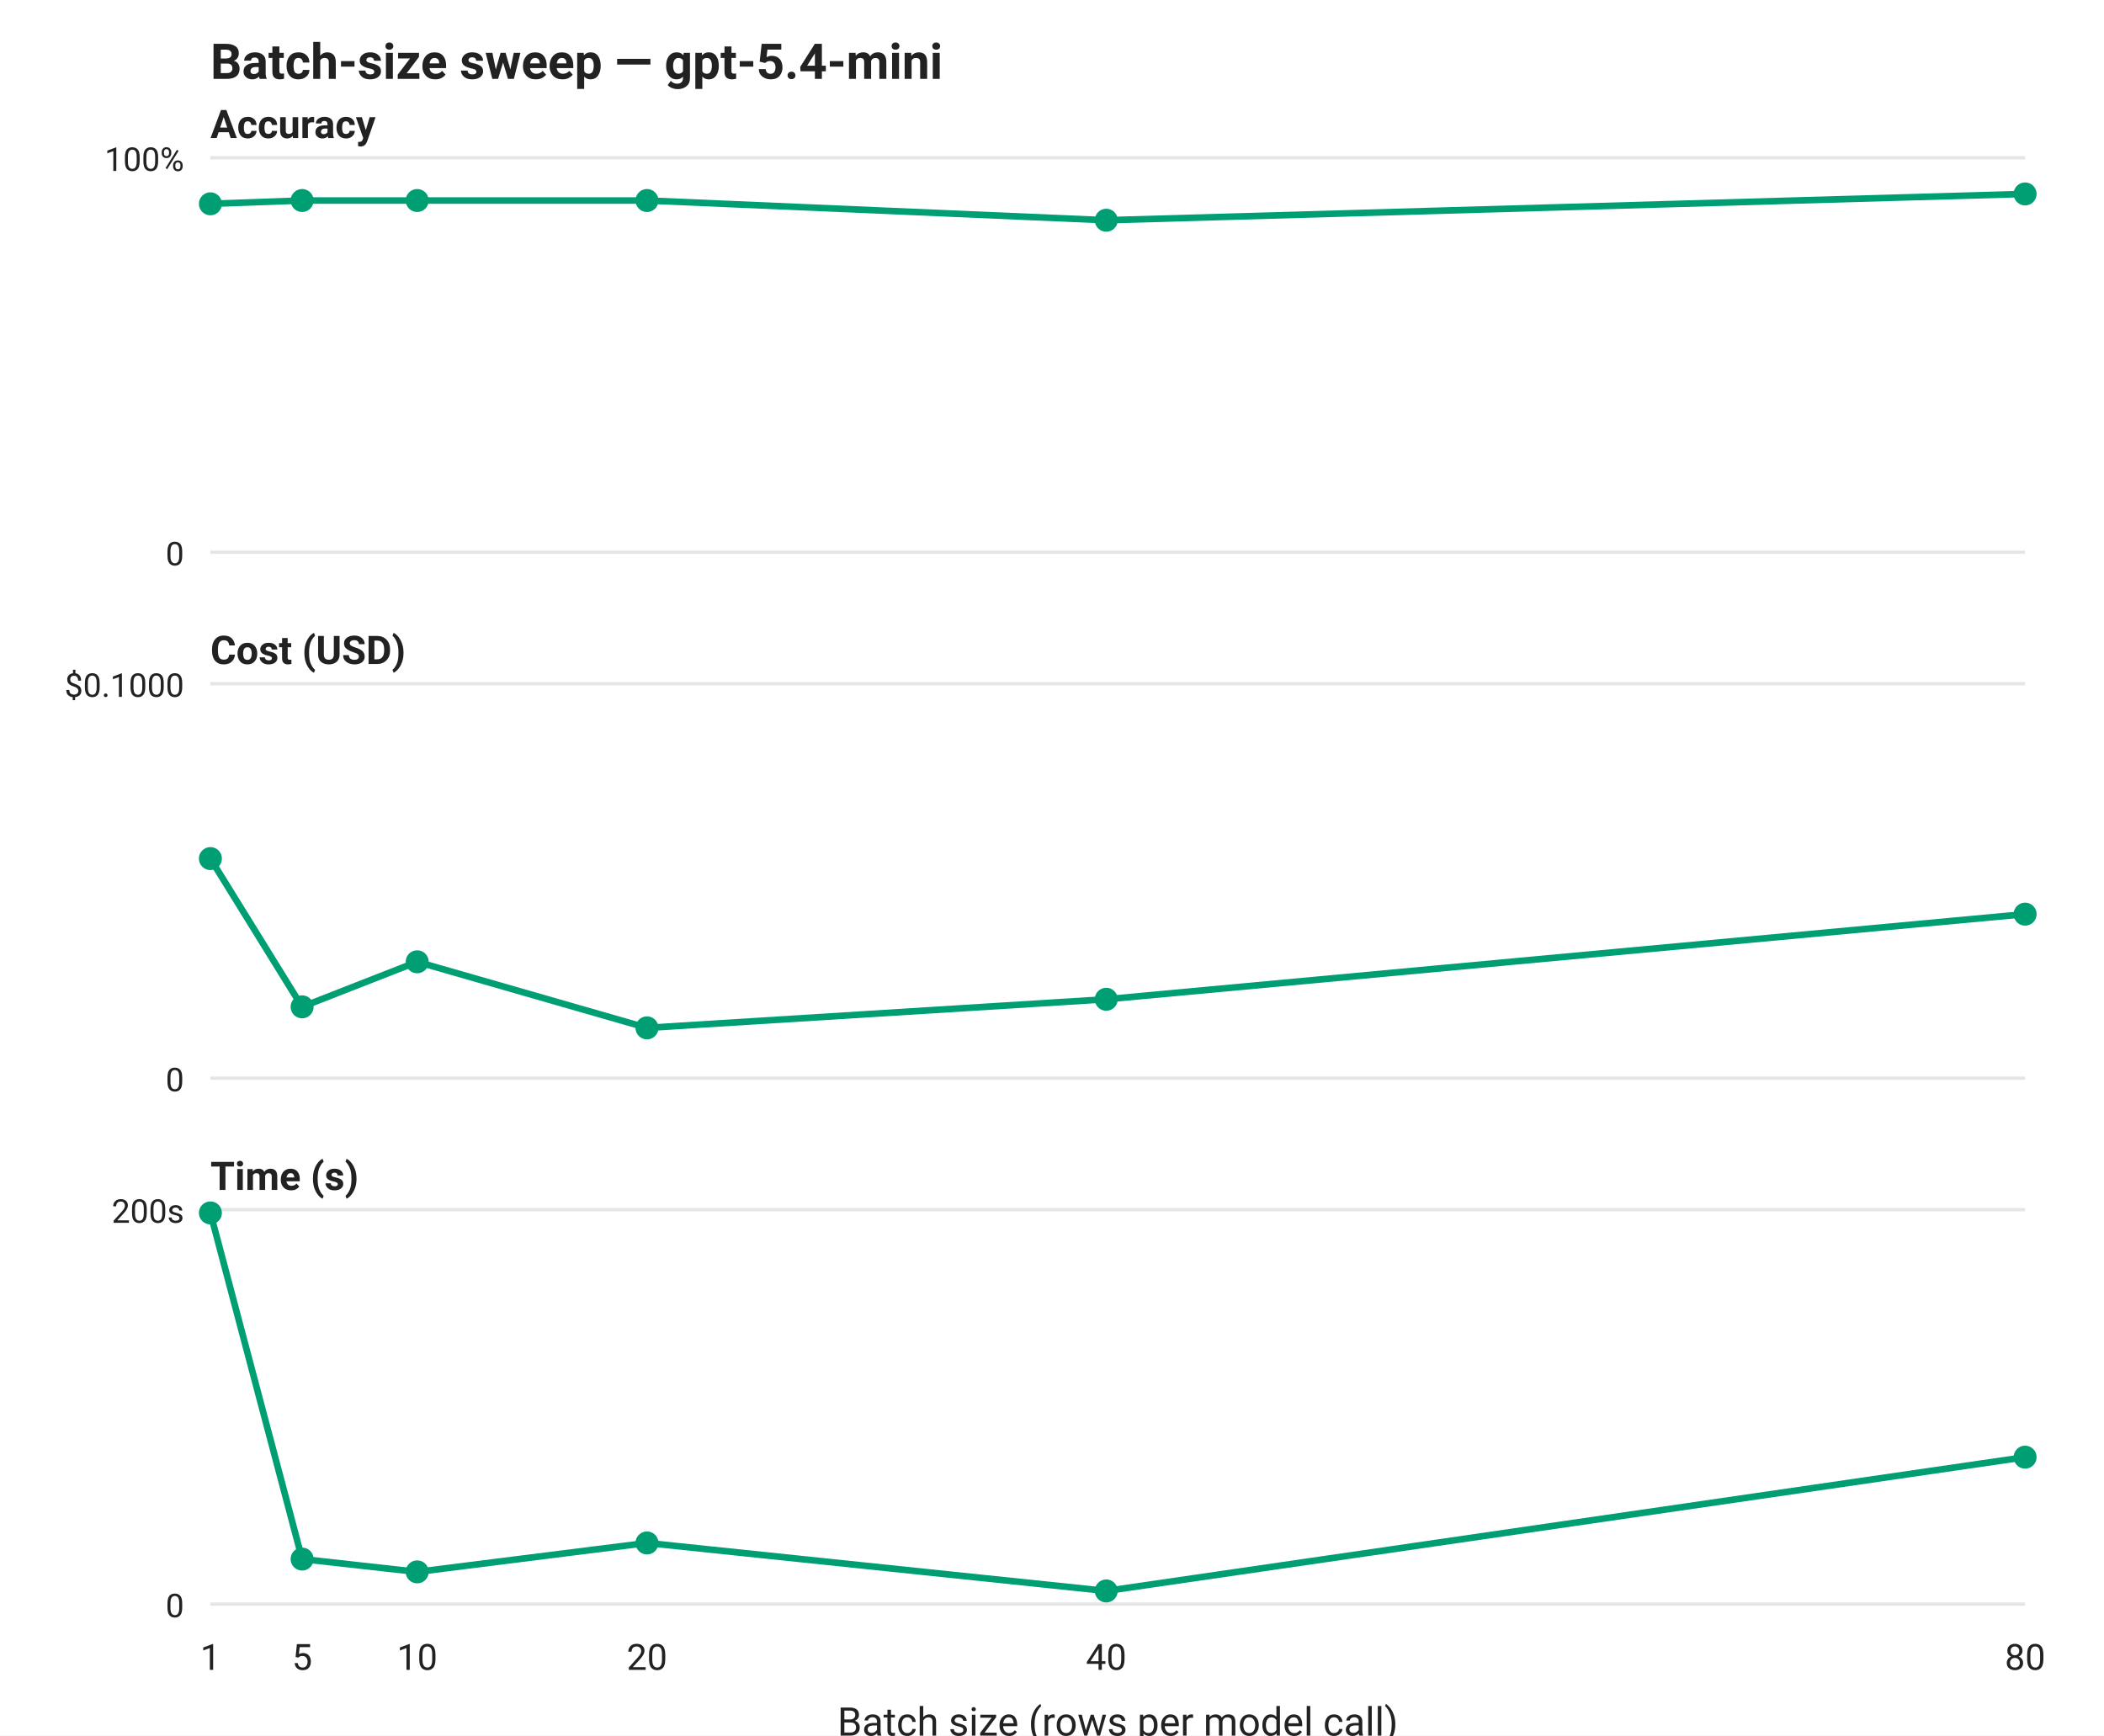
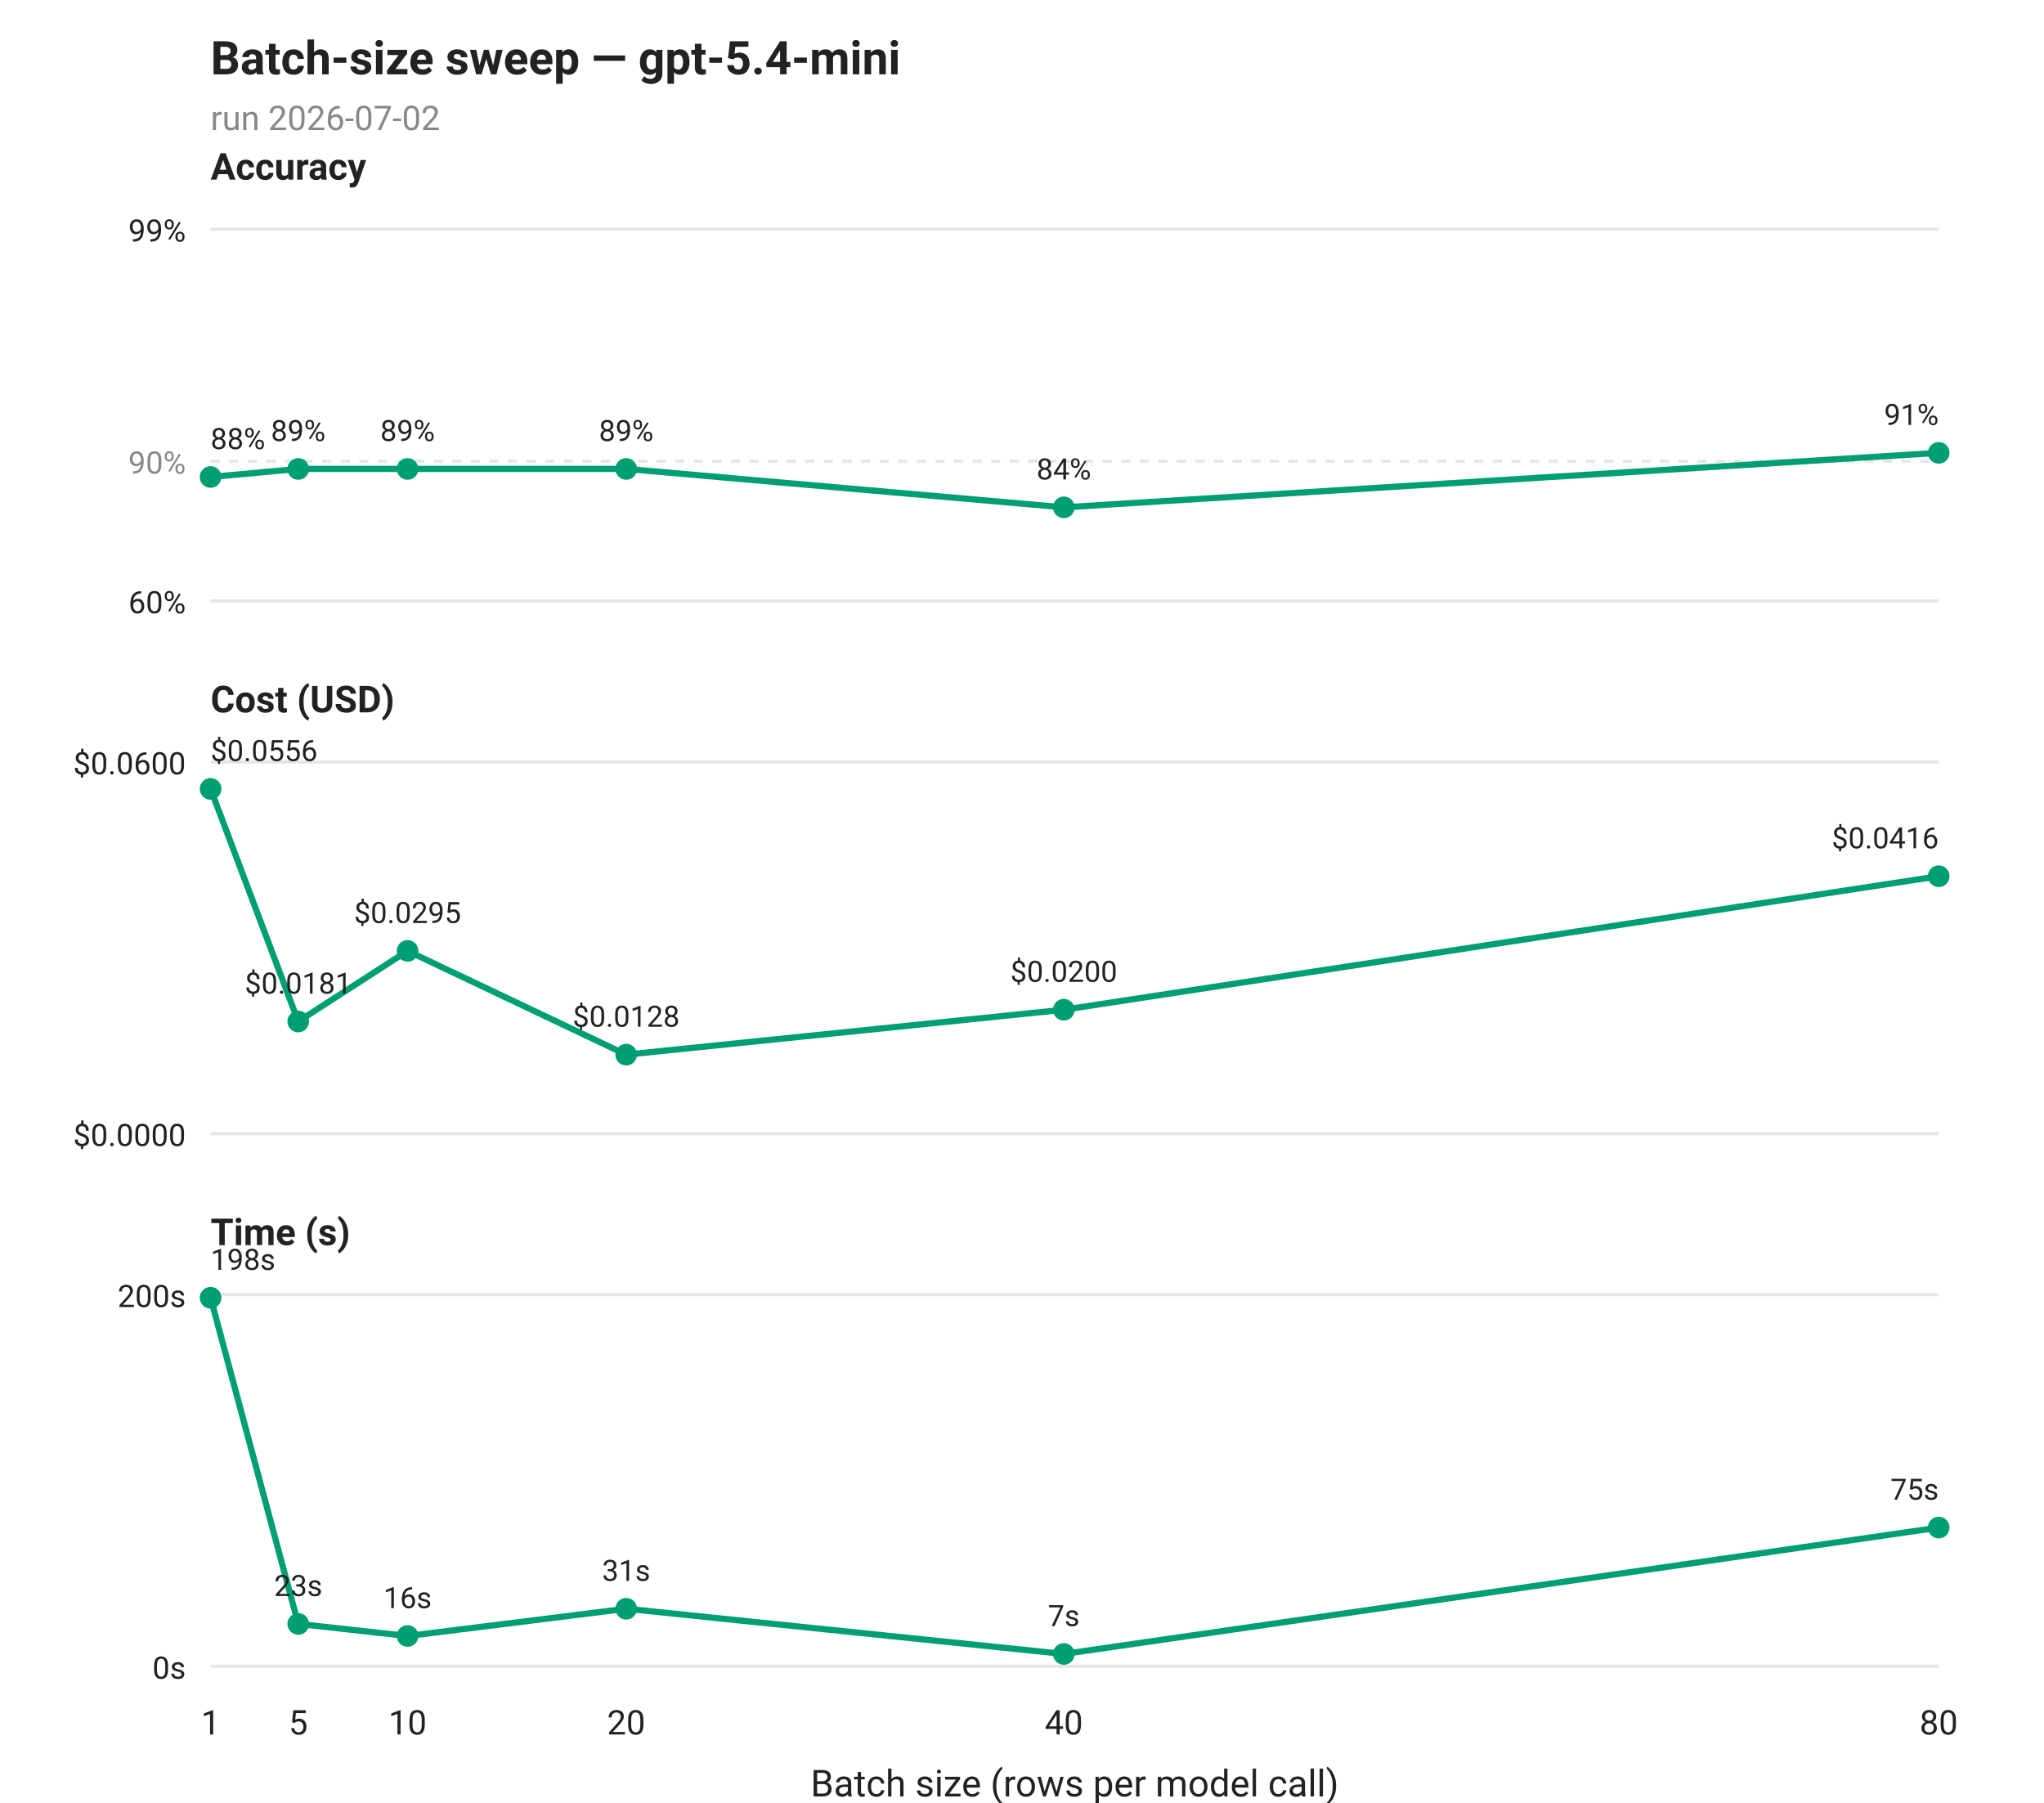
- <svg xmlns="http://www.w3.org/2000/svg" width="640" height="528" viewBox="0 0 640 528" font-family="system-ui, -apple-system, Segoe UI, Roboto, sans-serif">
-   <rect width="640" height="528" fill="#ffffff" />
-   <text x="64" y="24" font-size="15" font-weight="600" fill="#222222">Batch-size sweep — gpt-5.4-mini</text>
-   <text x="64" y="42" font-size="12" font-weight="600" fill="#222222">Accuracy</text>
-   <line x1="64" y1="48" x2="616" y2="48" stroke="#e5e5e5" />
-   <line x1="64" y1="168" x2="616" y2="168" stroke="#e5e5e5" />
-   <text x="56" y="52" font-size="10" text-anchor="end" fill="#222222">100%</text>
-   <text x="56" y="172" font-size="10" text-anchor="end" fill="#222222">0</text>
-   <polyline points="64.0,62.0 91.9,61.0 126.9,61.0 196.8,61.0 336.5,67.0 616.0,59.0" fill="none" stroke="#009E73" stroke-width="2" />
-   <circle cx="64.0" cy="62.0" r="3.5" fill="#009E73" />
-   <circle cx="91.9" cy="61.0" r="3.5" fill="#009E73" />
-   <circle cx="126.9" cy="61.0" r="3.5" fill="#009E73" />
-   <circle cx="196.8" cy="61.0" r="3.5" fill="#009E73" />
-   <circle cx="336.5" cy="67.0" r="3.5" fill="#009E73" />
-   <circle cx="616.0" cy="59.0" r="3.5" fill="#009E73" />
-   <text x="64" y="202" font-size="12" font-weight="600" fill="#222222">Cost (USD)</text>
-   <line x1="64" y1="208" x2="616" y2="208" stroke="#e5e5e5" />
-   <line x1="64" y1="328" x2="616" y2="328" stroke="#e5e5e5" />
-   <text x="56" y="212" font-size="10" text-anchor="end" fill="#222222">$0.1000</text>
-   <text x="56" y="332" font-size="10" text-anchor="end" fill="#222222">0</text>
-   <polyline points="64.0,261.2 91.9,306.3 126.9,292.6 196.8,312.7 336.5,304.0 616.0,278.1" fill="none" stroke="#009E73" stroke-width="2" />
-   <circle cx="64.0" cy="261.2" r="3.5" fill="#009E73" />
-   <circle cx="91.9" cy="306.3" r="3.5" fill="#009E73" />
-   <circle cx="126.9" cy="292.6" r="3.5" fill="#009E73" />
-   <circle cx="196.8" cy="312.7" r="3.5" fill="#009E73" />
-   <circle cx="336.5" cy="304.0" r="3.5" fill="#009E73" />
-   <circle cx="616.0" cy="278.1" r="3.5" fill="#009E73" />
-   <text x="64" y="362" font-size="12" font-weight="600" fill="#222222">Time (s)</text>
-   <line x1="64" y1="368" x2="616" y2="368" stroke="#e5e5e5" />
-   <line x1="64" y1="488" x2="616" y2="488" stroke="#e5e5e5" />
-   <text x="56" y="372" font-size="10" text-anchor="end" fill="#222222">200s</text>
-   <text x="56" y="492" font-size="10" text-anchor="end" fill="#222222">0</text>
-   <polyline points="64.0,369.0 91.9,474.3 126.9,478.2 196.8,469.4 336.5,484.0 616.0,443.3" fill="none" stroke="#009E73" stroke-width="2" />
-   <circle cx="64.0" cy="369.0" r="3.5" fill="#009E73" />
-   <circle cx="91.9" cy="474.3" r="3.5" fill="#009E73" />
-   <circle cx="126.9" cy="478.2" r="3.5" fill="#009E73" />
-   <circle cx="196.8" cy="469.4" r="3.5" fill="#009E73" />
-   <circle cx="336.5" cy="484.0" r="3.5" fill="#009E73" />
-   <circle cx="616.0" cy="443.3" r="3.5" fill="#009E73" />
-   <text x="64.0" y="508" font-size="11" text-anchor="middle" fill="#222222">1</text>
-   <text x="91.9" y="508" font-size="11" text-anchor="middle" fill="#222222">5</text>
-   <text x="126.9" y="508" font-size="11" text-anchor="middle" fill="#222222">10</text>
-   <text x="196.8" y="508" font-size="11" text-anchor="middle" fill="#222222">20</text>
-   <text x="336.5" y="508" font-size="11" text-anchor="middle" fill="#222222">40</text>
-   <text x="616.0" y="508" font-size="11" text-anchor="middle" fill="#222222">80</text>
-   <text x="340" y="528" font-size="12" text-anchor="middle" fill="#222222">Batch size (rows per model call)</text>
+ <svg xmlns="http://www.w3.org/2000/svg" width="660" height="582" viewBox="0 0 660 582" font-family="system-ui, -apple-system, Segoe UI, Roboto, sans-serif">
+   <rect width="660" height="582" fill="#ffffff" />
+   <text x="68" y="24" font-size="15" font-weight="600" fill="#222222">Batch-size sweep — gpt-5.4-mini</text>
+   <text x="68" y="42" font-size="11" fill="#888888">run 2026-07-02</text>
+   <text x="68" y="58" font-size="12" font-weight="600" fill="#222222">Accuracy</text>
+   <line x1="68" y1="74" x2="626" y2="74" stroke="#e5e5e5" />
+   <line x1="68" y1="194" x2="626" y2="194" stroke="#e5e5e5" />
+   <text x="60" y="78" font-size="10" text-anchor="end" fill="#222222">99%</text>
+   <text x="60" y="198" font-size="10" text-anchor="end" fill="#222222">60%</text>
+   <line x1="68" y1="148.9" x2="626" y2="148.9" stroke="#e5e5e5" stroke-dasharray="3 3" />
+   <text x="60" y="152.9" font-size="10" text-anchor="end" fill="#888888">90%</text>
+   <polyline points="68.0,154.0 96.3,151.4 131.6,151.4 202.2,151.4 343.5,163.8 626.0,146.2" fill="none" stroke="#009E73" stroke-width="2" />
+   <circle cx="68.0" cy="154.0" r="3.5" fill="#009E73" />
+   <text x="68.0" y="145.0" font-size="9.5" text-anchor="start" fill="#222222">88%</text>
+   <circle cx="96.3" cy="151.4" r="3.5" fill="#009E73" />
+   <text x="96.3" y="142.4" font-size="9.5" text-anchor="middle" fill="#222222">89%</text>
+   <circle cx="131.6" cy="151.4" r="3.5" fill="#009E73" />
+   <text x="131.6" y="142.4" font-size="9.5" text-anchor="middle" fill="#222222">89%</text>
+   <circle cx="202.2" cy="151.4" r="3.5" fill="#009E73" />
+   <text x="202.2" y="142.4" font-size="9.5" text-anchor="middle" fill="#222222">89%</text>
+   <circle cx="343.5" cy="163.8" r="3.5" fill="#009E73" />
+   <text x="343.5" y="154.8" font-size="9.5" text-anchor="middle" fill="#222222">84%</text>
+   <circle cx="626.0" cy="146.2" r="3.5" fill="#009E73" />
+   <text x="626.0" y="137.2" font-size="9.5" text-anchor="end" fill="#222222">91%</text>
+   <text x="68" y="230" font-size="12" font-weight="600" fill="#222222">Cost (USD)</text>
+   <line x1="68" y1="246" x2="626" y2="246" stroke="#e5e5e5" />
+   <line x1="68" y1="366" x2="626" y2="366" stroke="#e5e5e5" />
+   <text x="60" y="250" font-size="10" text-anchor="end" fill="#222222">$0.0600</text>
+   <text x="60" y="370" font-size="10" text-anchor="end" fill="#222222">$0.0000</text>
+   <polyline points="68.0,254.7 96.3,329.8 131.6,307.0 202.2,340.5 343.5,326.0 626.0,282.9" fill="none" stroke="#009E73" stroke-width="2" />
+   <circle cx="68.0" cy="254.7" r="3.5" fill="#009E73" />
+   <text x="68.0" y="245.7" font-size="9.5" text-anchor="start" fill="#222222">$0.0556</text>
+   <circle cx="96.3" cy="329.8" r="3.5" fill="#009E73" />
+   <text x="96.3" y="320.8" font-size="9.5" text-anchor="middle" fill="#222222">$0.0181</text>
+   <circle cx="131.6" cy="307.0" r="3.5" fill="#009E73" />
+   <text x="131.6" y="298.0" font-size="9.5" text-anchor="middle" fill="#222222">$0.0295</text>
+   <circle cx="202.2" cy="340.5" r="3.5" fill="#009E73" />
+   <text x="202.2" y="331.5" font-size="9.5" text-anchor="middle" fill="#222222">$0.0128</text>
+   <circle cx="343.5" cy="326.0" r="3.5" fill="#009E73" />
+   <text x="343.5" y="317.0" font-size="9.5" text-anchor="middle" fill="#222222">$0.0200</text>
+   <circle cx="626.0" cy="282.9" r="3.5" fill="#009E73" />
+   <text x="626.0" y="273.9" font-size="9.5" text-anchor="end" fill="#222222">$0.0416</text>
+   <text x="68" y="402" font-size="12" font-weight="600" fill="#222222">Time (s)</text>
+   <line x1="68" y1="418" x2="626" y2="418" stroke="#e5e5e5" />
+   <line x1="68" y1="538" x2="626" y2="538" stroke="#e5e5e5" />
+   <text x="60" y="422" font-size="10" text-anchor="end" fill="#222222">200s</text>
+   <text x="60" y="542" font-size="10" text-anchor="end" fill="#222222">0s</text>
+   <polyline points="68.0,419.0 96.3,524.3 131.6,528.2 202.2,519.4 343.5,534.0 626.0,493.2" fill="none" stroke="#009E73" stroke-width="2" />
+   <circle cx="68.0" cy="419.0" r="3.5" fill="#009E73" />
+   <text x="68.0" y="410.0" font-size="9.5" text-anchor="start" fill="#222222">198s</text>
+   <circle cx="96.3" cy="524.3" r="3.5" fill="#009E73" />
+   <text x="96.3" y="515.3" font-size="9.5" text-anchor="middle" fill="#222222">23s</text>
+   <circle cx="131.6" cy="528.2" r="3.5" fill="#009E73" />
+   <text x="131.6" y="519.2" font-size="9.5" text-anchor="middle" fill="#222222">16s</text>
+   <circle cx="202.2" cy="519.4" r="3.5" fill="#009E73" />
+   <text x="202.2" y="510.4" font-size="9.5" text-anchor="middle" fill="#222222">31s</text>
+   <circle cx="343.5" cy="534.0" r="3.5" fill="#009E73" />
+   <text x="343.5" y="525.0" font-size="9.5" text-anchor="middle" fill="#222222">7s</text>
+   <circle cx="626.0" cy="493.2" r="3.5" fill="#009E73" />
+   <text x="626.0" y="484.2" font-size="9.5" text-anchor="end" fill="#222222">75s</text>
+   <text x="68.0" y="560" font-size="11" text-anchor="middle" fill="#222222">1</text>
+   <text x="96.3" y="560" font-size="11" text-anchor="middle" fill="#222222">5</text>
+   <text x="131.6" y="560" font-size="11" text-anchor="middle" fill="#222222">10</text>
+   <text x="202.2" y="560" font-size="11" text-anchor="middle" fill="#222222">20</text>
+   <text x="343.5" y="560" font-size="11" text-anchor="middle" fill="#222222">40</text>
+   <text x="626.0" y="560" font-size="11" text-anchor="middle" fill="#222222">80</text>
+   <text x="347" y="580" font-size="12" text-anchor="middle" fill="#222222">Batch size (rows per model call)</text>
</svg>
